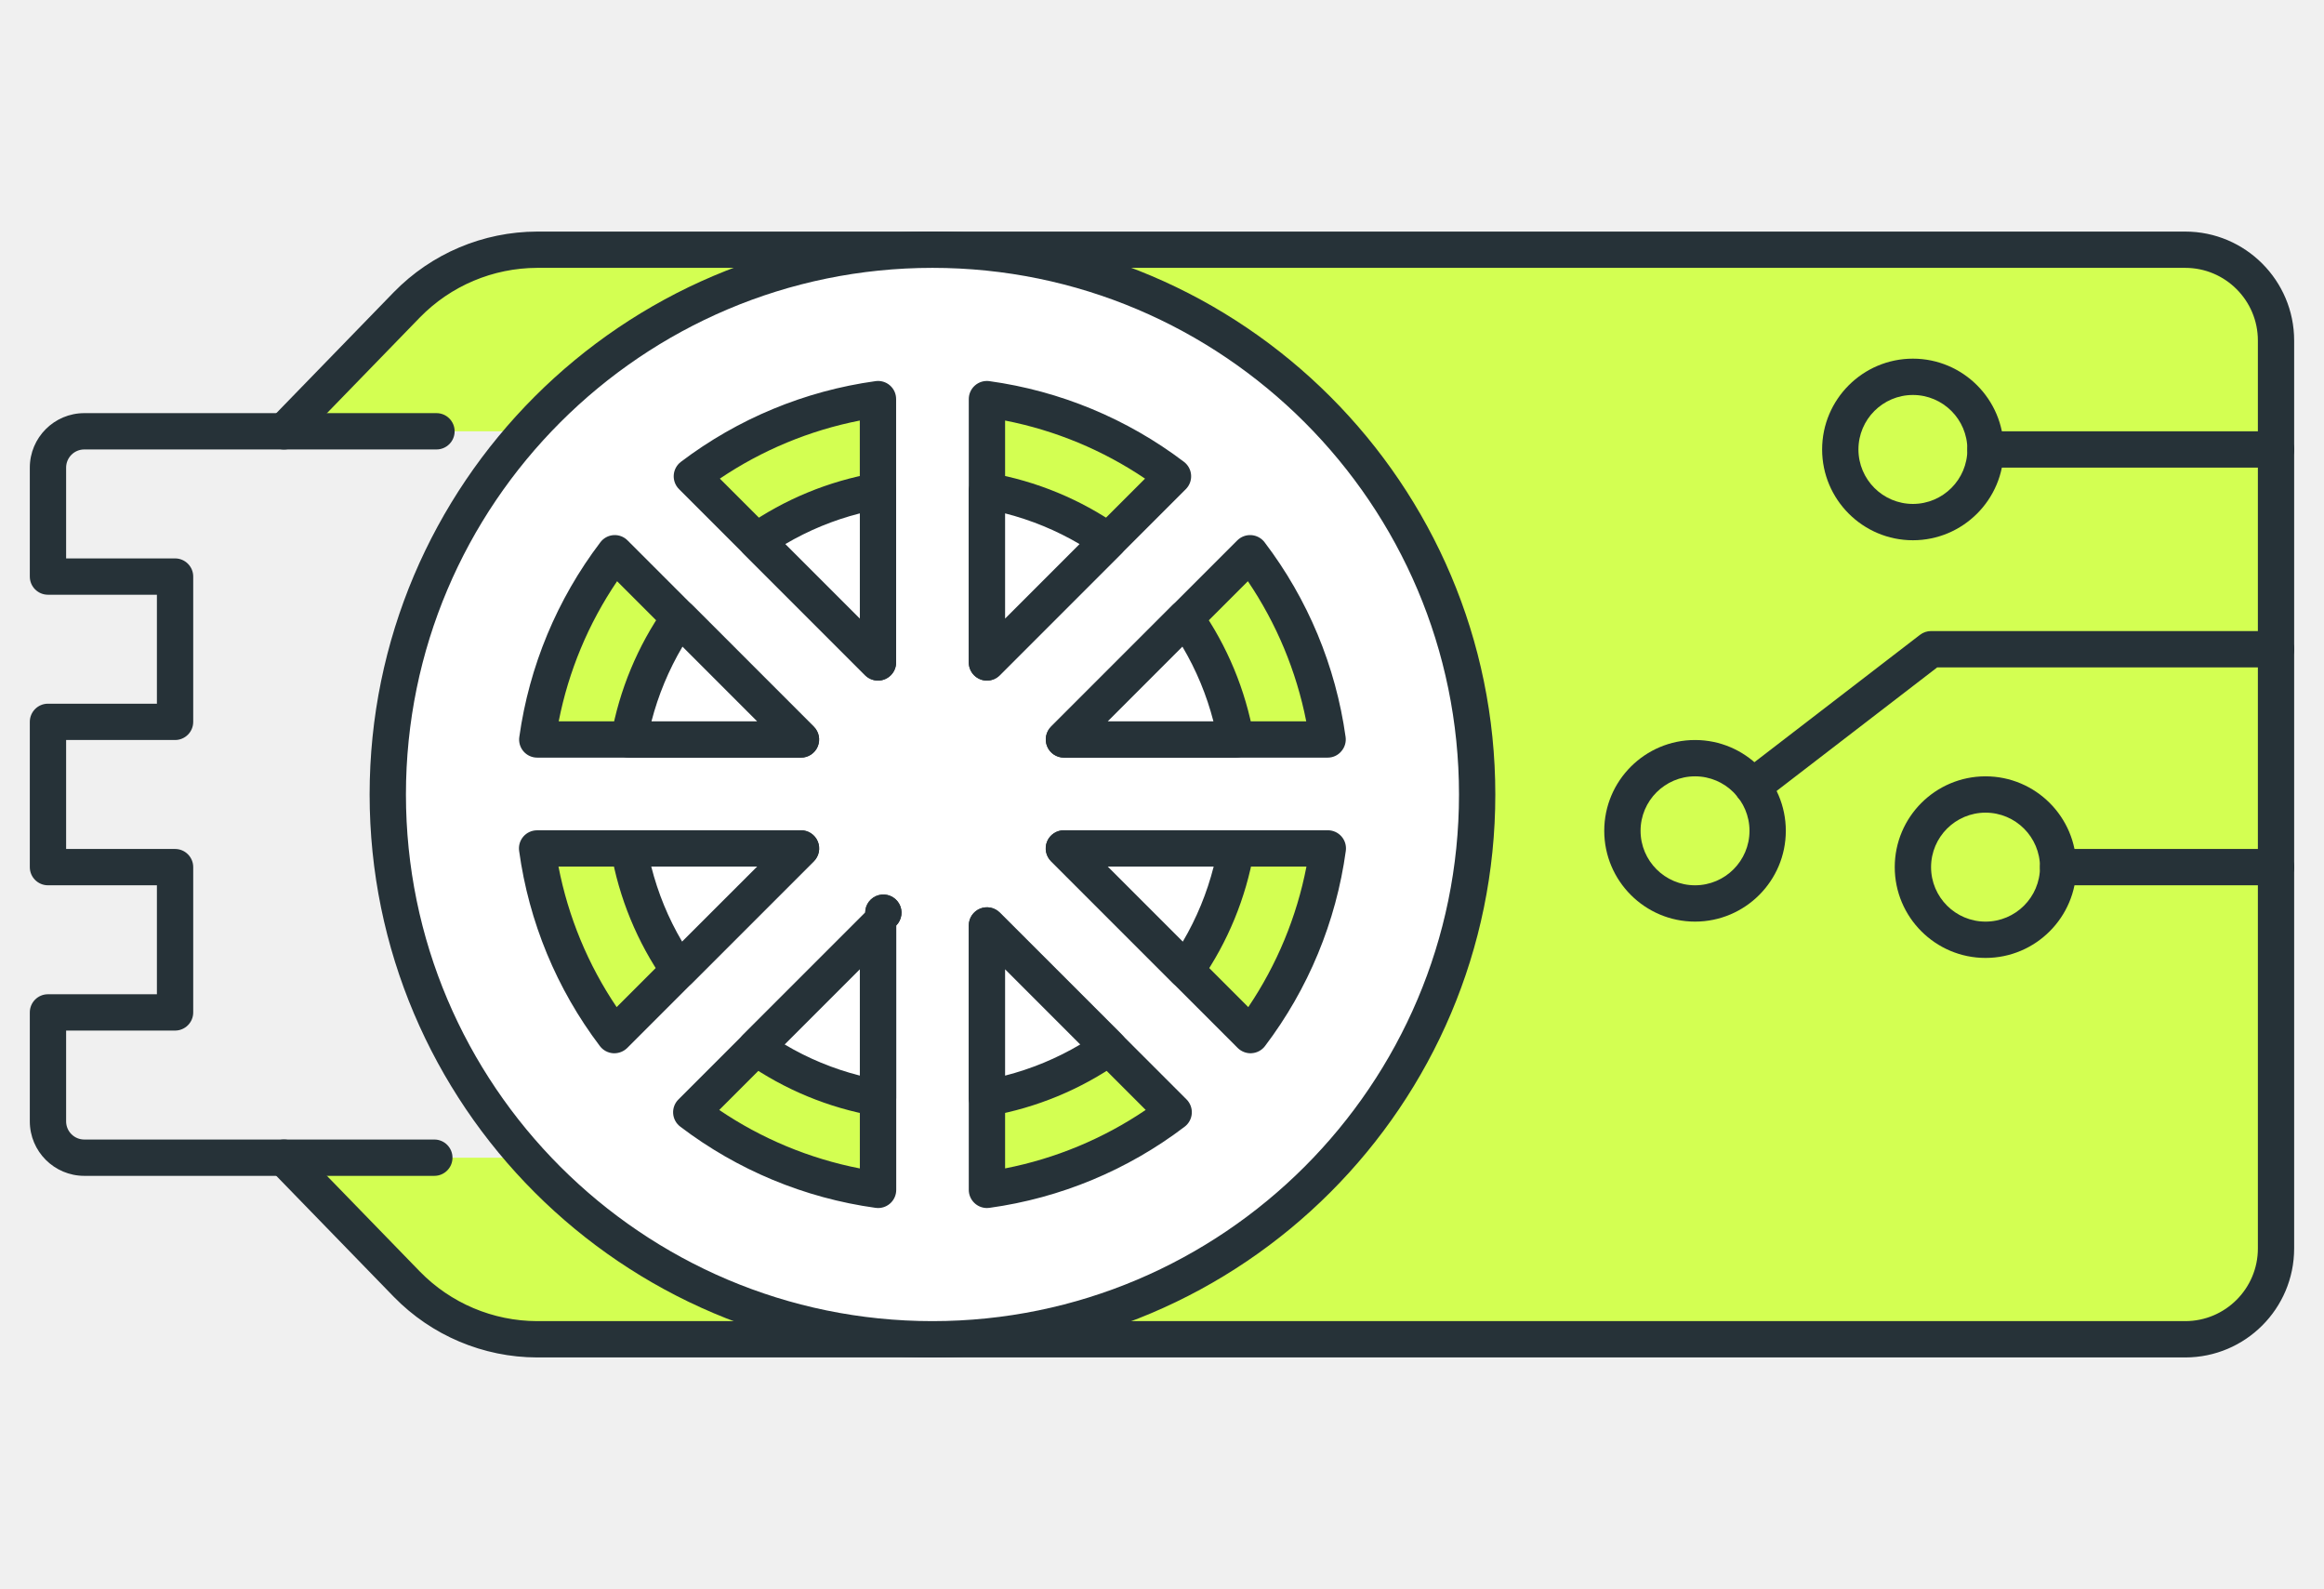
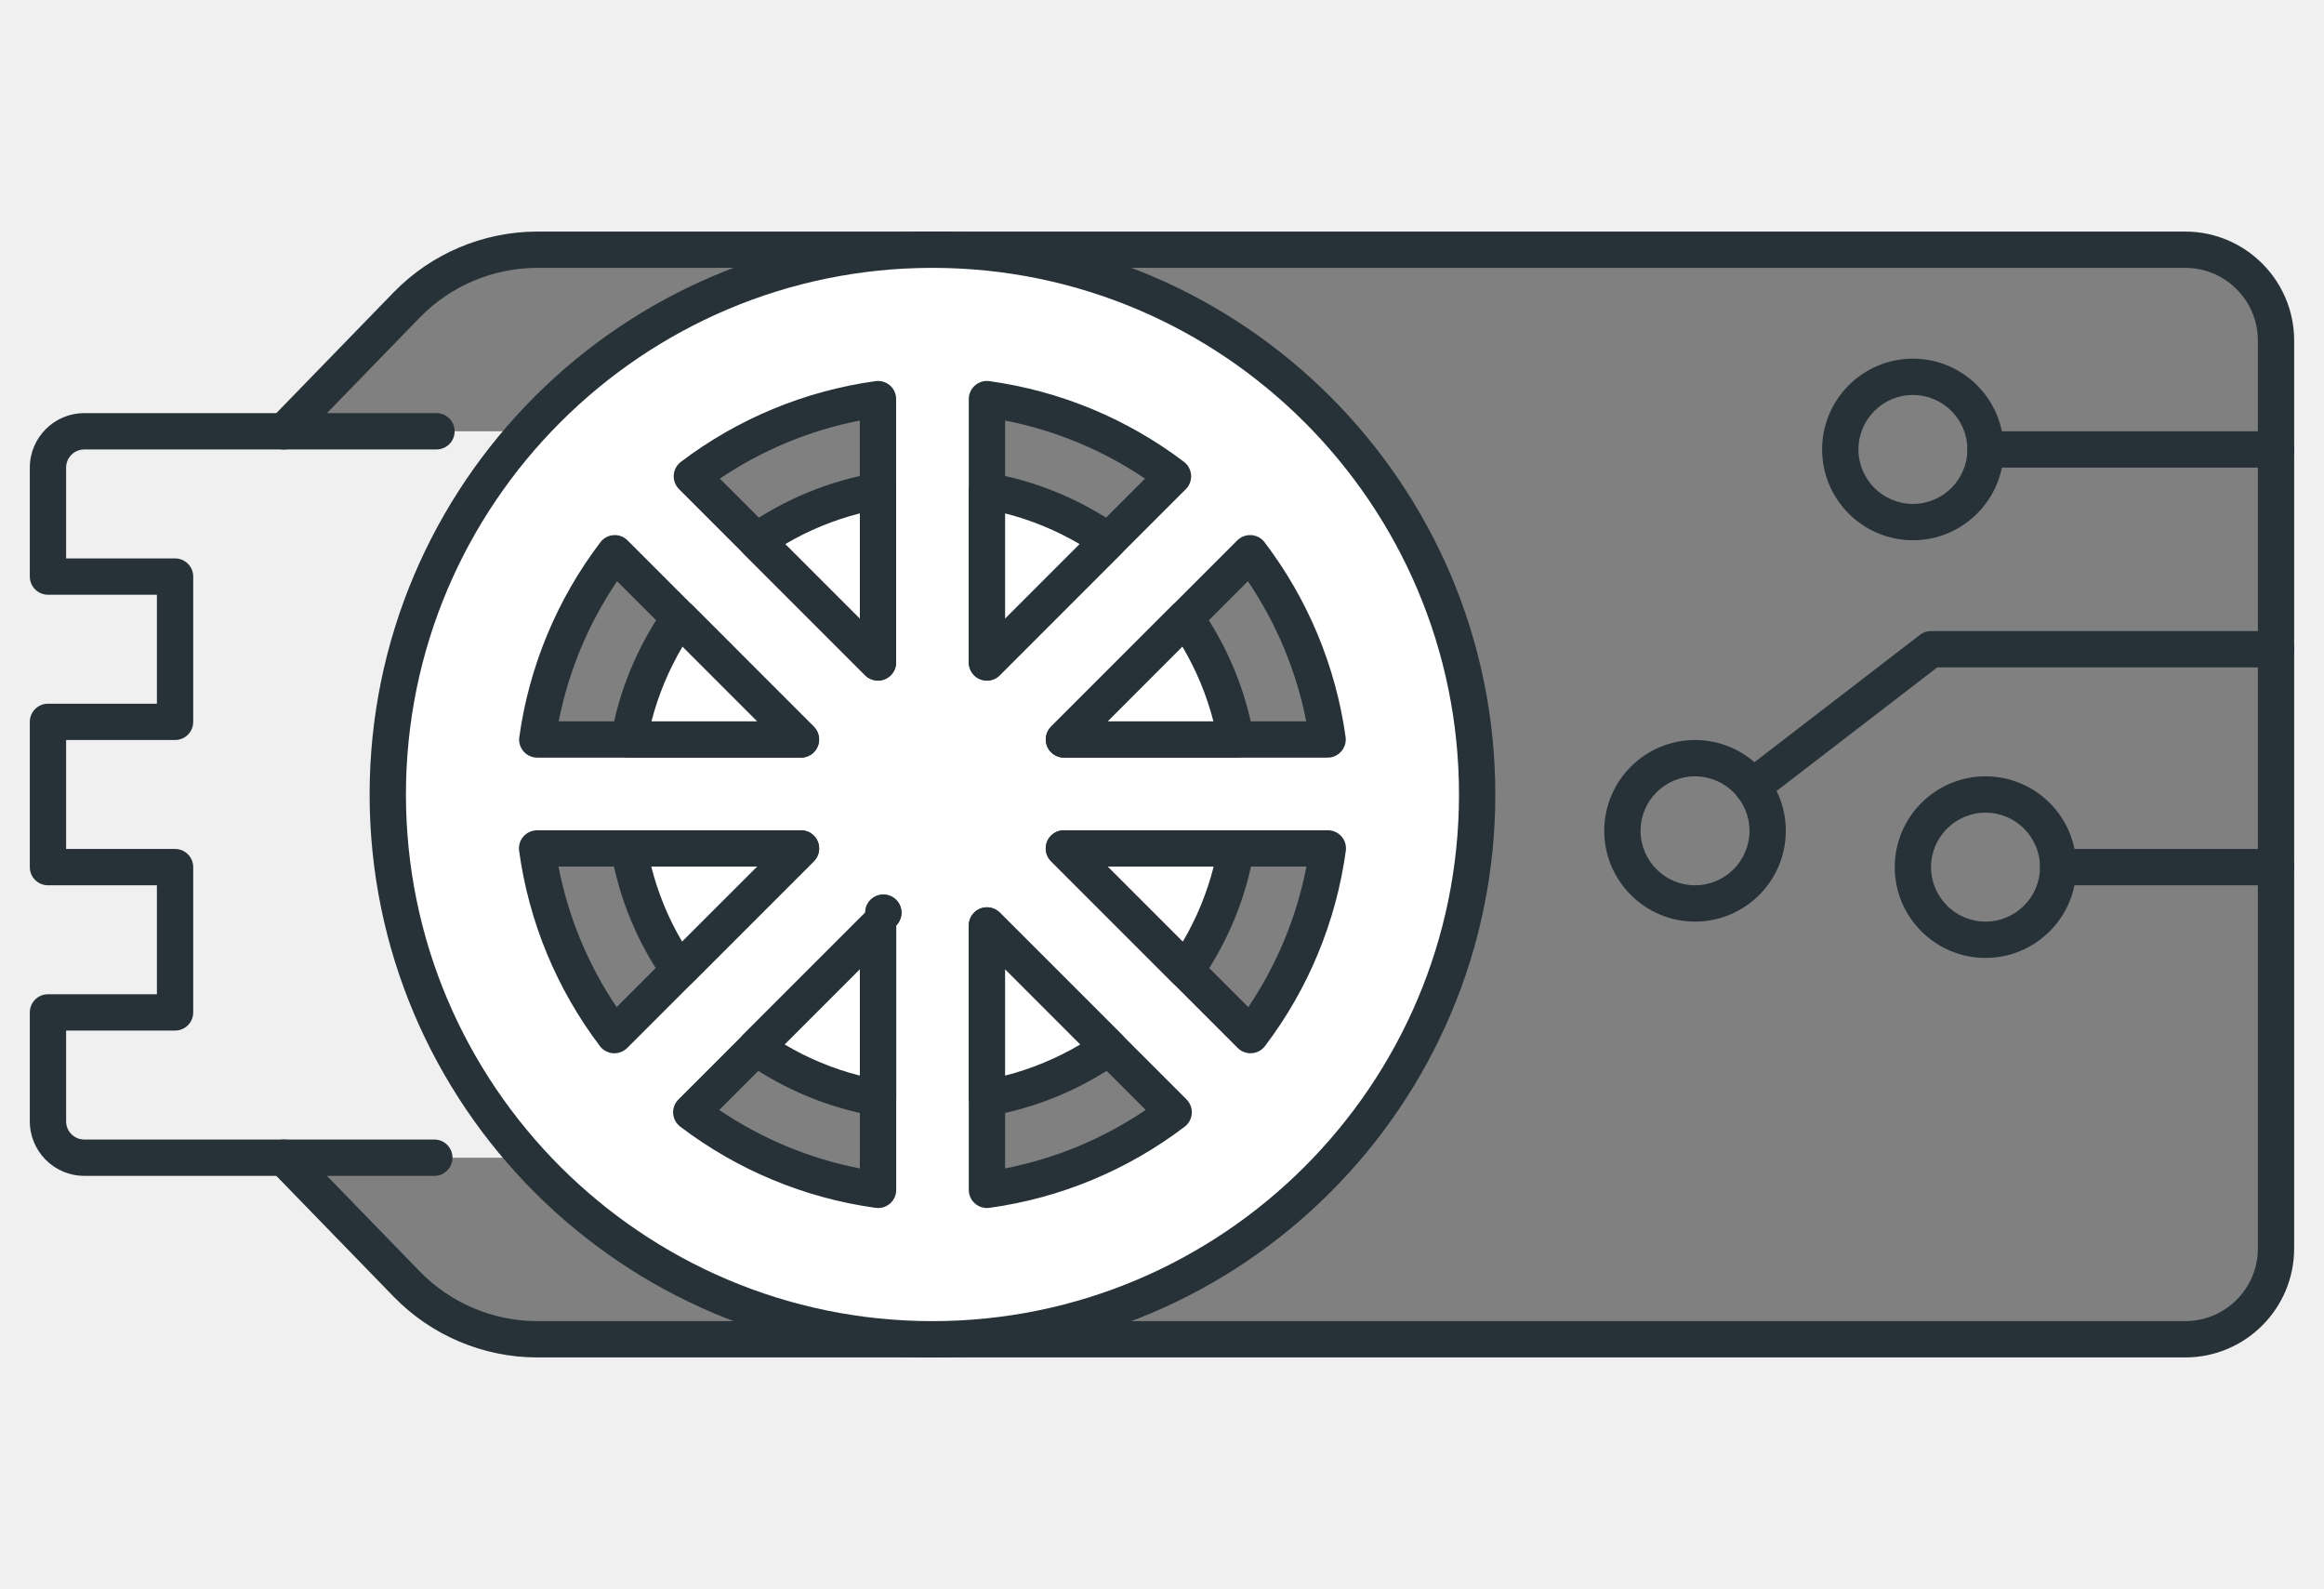
<svg xmlns="http://www.w3.org/2000/svg" class="svg-icon" style="overflow:hidden;fill:currentColor" viewBox="0 0 1024 700" version="1.1" id="svg39" width="1024" height="700">
  <defs id="defs39" />
  <g id="g1" transform="translate(0.7663805,46.40303)">
-     <path d="m 962.098,63.597 h -726.192 c -21.617,10e-4 -42.313,8.751 -57.376,24.256 l -54.16,55.744 h 107.184 c -38.096,42.48 -61.472,98.448 -61.472,160 0,61.552 23.376,117.52 61.472,160 h -107.184 l 54.144,55.744 c 15.07,15.504 35.771,24.253 57.392,24.256 h 398.176 328 c 22.091,0 40,-17.909 40,-40 V 103.597 c 0.01,-22.089 -17.895,-40 -39.984,-40 z" fill="#ff5252" id="path1" style="fill:#d3ff52;fill-opacity:1" />
+     <path d="m 962.098,63.597 h -726.192 c -21.617,10e-4 -42.313,8.751 -57.376,24.256 l -54.16,55.744 h 107.184 c -38.096,42.48 -61.472,98.448 -61.472,160 0,61.552 23.376,117.52 61.472,160 h -107.184 l 54.144,55.744 c 15.07,15.504 35.771,24.253 57.392,24.256 h 398.176 328 c 22.091,0 40,-17.909 40,-40 V 103.597 c 0.01,-22.089 -17.895,-40 -39.984,-40 z" fill="#ff5252" id="path1" style="fill:#808080;fill-opacity:1" />
    <path d="m 956.098,551.597 h -720.192 c -23.768,-0.052 -46.517,-9.664 -63.12,-26.672 l -54.16,-55.744 c -3.08,-3.172 -3.004,-8.24 0.168,-11.32 3.172,-3.08 8.24,-3.004 11.32,0.168 l 54.144,55.744 c 13.585,13.918 32.199,21.783 51.648,21.824 h 720.192 c 4.418,0 8,3.582 8,8 0,4.418 -3.582,8 -8,8 z m 6,0 h -8 c -4.418,0 -8,-3.582 -8,-8 0,-4.418 3.582,-8 8,-8 h 8 c 17.648,0 32,-14.352 32,-32 V 103.597 c 0,-17.648 -14.352,-32 -32,-32 h -726.192 c -19.447,0.048 -38.059,7.912 -51.648,21.824 l -54.144,55.76 c -3.08,3.172 -8.148,3.248 -11.32,0.168 -3.172,-3.08 -3.248,-8.148 -0.168,-11.32 l 54.144,-55.744 c 16.603,-17.008 39.352,-26.62 63.12,-26.672 h 726.192 c 26.464,0 48,21.536 48,48 v 400 c -0.026,26.49 -21.494,47.958 -47.984,47.984 z" fill="#263238" id="path2" />
    <path d="M 1002.098,159.597 H 874.098 a 8,8 0 0 1 0,-16 h 128 a 8,8 0 0 1 0,16 z" fill="#263238" id="path3" />
    <path d="m 842.098,191.597 c -22.048,0 -40,-17.936 -40,-40 0,-22.064 17.952,-40 40,-40 22.048,0 40,17.936 40,40 0,22.064 -17.952,40 -40,40 z m 0,-64 c -13.232,0 -24,10.768 -24,24 0,13.232 10.768,24 24,24 13.232,0 24,-10.768 24,-24 0,-13.232 -10.768,-24 -24,-24 z m 160,216 h -96 a 8,8 0 0 1 0,-16 h 96 a 8,8 0 0 1 0,16 z" fill="#263238" id="path4" />
    <path d="m 874.098,375.597 c -22.048,0 -40,-17.936 -40,-40 0,-22.064 17.952,-40 40,-40 22.048,0 40,17.936 40,40 0,22.064 -17.952,40 -40,40 z m 0,-64 c -13.232,0 -24,10.768 -24,24 0,13.232 10.768,24 24,24 13.232,0 24,-10.768 24,-24 0,-13.232 -10.768,-24 -24,-24 z m -102.704,-3.472 a 8,8 0 0 1 -4.88,-14.336 l 78.704,-60.528 a 8,8 0 0 1 4.88,-1.664 h 152 a 8,8 0 0 1 0,16 H 852.818 l -76.544,58.88 a 8.048,8.048 0 0 1 -4.88,1.648 z" fill="#263238" id="path5" />
    <path d="m 746.098,359.597 c -22.048,0 -40,-17.936 -40,-40 0,-22.064 17.952,-40 40,-40 22.048,0 40,17.936 40,40 0,22.064 -17.952,40 -40,40 z m 0,-64 c -13.232,0 -24,10.768 -24,24 0,13.232 10.768,24 24,24 13.232,0 24,-10.768 24,-24 0,-13.232 -10.768,-24 -24,-24 z" fill="#263238" id="path6" />
    <path d="m 410.098,63.597 c -132.336,0 -240,107.664 -240,240 0,132.336 107.664,240 240,240 132.336,0 240,-107.664 240,-240 0,-132.336 -107.664,-240 -240,-240 z m 174.128,215.76 h -116.192 l 82.032,-82.032 a 175.008,175.008 0 0 1 34.16,82.032 z m -150.128,-149.92 a 174.912,174.912 0 0 1 82,34 l -82,82 z m -48,115.984 -82,-82 a 174.912,174.912 0 0 1 82,-34 z m 0,232.336 a 174.976,174.976 0 0 1 -82.272,-34.192 l 82.272,-82.272 z m 48,-116.464 82.272,82.272 a 174.896,174.896 0 0 1 -82.272,34.192 z m -163.968,-163.968 82.032,82.032 h -116.192 a 174.688,174.688 0 0 1 34.16,-82.032 z m -34.24,130.032 h 116.272 l -82.224,82.224 a 174.608,174.608 0 0 1 -34.048,-82.224 z m 314.368,82.24 -82.224,-82.24 h 116.272 a 175.056,175.056 0 0 1 -34.048,82.24 z" fill="#ffffff" id="path7" />
    <path d="m 410.098,551.597 c -136.752,0 -248,-111.248 -248,-248 0,-136.752 111.248,-248 248,-248 136.752,0 248,111.248 248,248 0,136.752 -111.248,248 -248,248 z m 0,-480 c -127.92,0 -232,104.08 -232,232 0,127.92 104.08,232 232,232 127.92,0 232,-104.08 232,-232 0,-127.92 -104.08,-232 -232,-232 z m 24,414.176 a 8.016,8.016 0 0 1 -8,-8 v -116.464 a 8,8 0 0 1 13.664,-5.664 l 82.272,82.272 a 8,8 0 0 1 -0.8,12.016 183.52,183.52 0 0 1 -86.016,35.76 9.44,9.44 0 0 1 -1.12,0.08 z m 8,-105.168 v 87.712 a 167.936,167.936 0 0 0 61.952,-25.76 z m -56,105.168 a 8.496,8.496 0 0 1 -1.088,-0.08 183.68,183.68 0 0 1 -86.016,-35.76 7.936,7.936 0 0 1 -0.8,-12.016 l 82.272,-82.272 a 8,8 0 1 1 13.664,5.664 v 116.464 a 7.984,7.984 0 0 1 -8.032,8 z m -69.952,-43.2 a 167.664,167.664 0 0 0 61.952,25.76 v -87.712 z m -46.224,-24.976 -0.544,-0.016 a 8,8 0 0 1 -5.824,-3.152 183.744,183.744 0 0 1 -35.584,-85.984 7.968,7.968 0 0 1 7.92,-9.072 h 116.272 a 8,8 0 0 1 5.664,13.664 l -82.24,82.24 a 8.16,8.16 0 0 1 -5.664,2.32 z m -24.608,-82.24 c 4.272,22.096 12.992,43.2 25.632,61.904 l 61.904,-61.904 z m 304.944,82.24 a 8.112,8.112 0 0 1 -5.664,-2.336 l -82.224,-82.24 a 7.984,7.984 0 0 1 5.664,-13.664 h 116.272 a 7.984,7.984 0 0 1 7.92,9.072 183.6,183.6 0 0 1 -35.6,85.984 7.952,7.952 0 0 1 -5.824,3.152 c -0.176,0.032 -0.368,0.032 -0.544,0.032 z m -62.912,-82.24 61.904,61.904 a 167.68,167.68 0 0 0 25.632,-61.904 z m 96.88,-48 h -116.192 a 8,8 0 0 1 -5.664,-13.664 l 82.032,-82.032 a 8,8 0 0 1 12.016,0.8 183.472,183.472 0 0 1 35.712,85.776 7.936,7.936 0 0 1 -1.888,6.336 7.808,7.808 0 0 1 -6.016,2.784 z m -96.88,-16 h 87.44 a 168.048,168.048 0 0 0 -25.712,-61.712 z m -135.184,16 h -116.192 a 7.952,7.952 0 0 1 -7.92,-9.088 183.808,183.808 0 0 1 35.712,-85.776 7.936,7.936 0 0 1 12.016,-0.8 l 82.032,82.032 a 7.984,7.984 0 0 1 -5.648,13.632 z m -106.752,-16 h 87.44 l -61.712,-61.712 a 167.52,167.52 0 0 0 -25.728,61.712 z m 140.688,-17.936 a 8.064,8.064 0 0 1 -5.664,-2.336 l -82,-82 a 7.984,7.984 0 0 1 0.816,-12.032 183.584,183.584 0 0 1 85.744,-35.552 7.952,7.952 0 0 1 9.088,7.92 v 116 a 8,8 0 0 1 -7.984,8 z m -69.68,-88.976 61.664,61.664 v -87.248 a 168.08,168.08 0 0 0 -61.664,25.584 z m 117.68,88.976 a 8,8 0 0 1 -8,-8 V 129.421 a 7.984,7.984 0 0 1 9.088,-7.92 183.472,183.472 0 0 1 85.728,35.552 8,8 0 0 1 0.816,12.032 l -82,82 a 7.936,7.936 0 0 1 -5.632,2.336 z m 8,-114.56 v 87.248 l 61.664,-61.664 a 167.84,167.84 0 0 0 -61.664,-25.584 z" fill="#263238" id="path8" />
    <path d="m 543.81,279.357 a 135.088,135.088 0 0 0 -22.24,-53.536 l -53.536,53.536 z" fill="#ffffff" id="path9" />
    <path d="m 543.81,287.357 h -75.776 a 8,8 0 0 1 -5.664,-13.664 l 53.536,-53.552 a 8.384,8.384 0 0 1 6.352,-2.32 8.032,8.032 0 0 1 5.856,3.392 142.448,142.448 0 0 1 23.552,56.704 8.048,8.048 0 0 1 -7.856,9.44 z m -56.464,-16 h 46.544 a 126.368,126.368 0 0 0 -13.664,-32.896 z" fill="#263238" id="path10" />
    <path d="m 352.162,279.357 -53.536,-53.536 a 135.04,135.04 0 0 0 -22.24,53.536 z" fill="#ffffff" id="path11" />
    <path d="m 352.162,287.357 h -75.792 a 7.952,7.952 0 0 1 -7.872,-9.424 142.448,142.448 0 0 1 23.568,-56.704 8.032,8.032 0 0 1 5.856,-3.392 8.32,8.32 0 0 1 6.352,2.32 l 53.536,53.552 a 7.984,7.984 0 0 1 -5.648,13.648 z m -65.872,-16 h 46.544 l -32.88,-32.896 a 127.152,127.152 0 0 0 -13.664,32.896 z" fill="#263238" id="path12" />
    <path d="m 468.034,327.357 53.744,53.744 a 134.864,134.864 0 0 0 22.112,-53.744 z" fill="#ffffff" id="path13" />
    <path d="m 521.762,389.101 a 8.112,8.112 0 0 1 -5.664,-2.336 l -53.728,-53.728 a 7.984,7.984 0 0 1 5.664,-13.664 h 75.856 a 7.952,7.952 0 0 1 7.872,9.392 142.176,142.176 0 0 1 -23.424,56.912 8,8 0 0 1 -5.856,3.408 z m -34.416,-53.744 33.056,33.056 a 126.24,126.24 0 0 0 13.6,-33.056 z" fill="#263238" id="path14" />
    <path d="m 487.602,191.917 a 135.216,135.216 0 0 0 -53.504,-22.08 v 75.584 z" fill="#ffffff" id="path15" />
    <path d="m 434.098,253.421 a 8,8 0 0 1 -8,-8 v -75.584 a 8.016,8.016 0 0 1 9.408,-7.872 142.24,142.24 0 0 1 56.672,23.392 7.952,7.952 0 0 1 1.072,12.208 l -53.504,53.504 a 7.952,7.952 0 0 1 -5.648,2.352 z m 8,-73.664 v 46.352 l 32.816,-32.832 a 126.432,126.432 0 0 0 -32.816,-13.52 z" fill="#263238" id="path16" />
    <path d="m 434.098,361.293 v 76.048 a 135.04,135.04 0 0 0 53.776,-22.288 z" fill="#ffffff" id="path17" />
    <path d="m 434.098,445.341 a 8.048,8.048 0 0 1 -8,-8 v -76.048 a 8,8 0 0 1 13.664,-5.664 l 53.776,53.76 a 8.016,8.016 0 0 1 -1.056,12.208 142.64,142.64 0 0 1 -56.96,23.6 7.408,7.408 0 0 1 -1.424,0.144 z m 8,-64.736 v 46.832 a 126.624,126.624 0 0 0 33.104,-13.712 z" fill="#263238" id="path18" />
    <path d="m 332.594,191.917 53.504,53.504 v -75.584 a 135.12,135.12 0 0 0 -53.504,22.08 z" fill="#ffffff" id="path19" />
    <path d="m 386.098,253.421 a 8.064,8.064 0 0 1 -5.664,-2.336 l -53.504,-53.504 a 8.016,8.016 0 0 1 1.072,-12.208 141.936,141.936 0 0 1 56.672,-23.392 8,8 0 0 1 9.408,7.872 v 75.584 a 8,8 0 0 1 -7.984,7.984 z m -40.832,-60.144 32.832,32.832 v -46.352 a 125.664,125.664 0 0 0 -32.832,13.52 z" fill="#263238" id="path20" />
    <path d="m 352.162,327.357 h -75.856 a 135.28,135.28 0 0 0 22.112,53.744 z" fill="#ffffff" id="path21" />
    <path d="m 298.418,389.101 a 7.968,7.968 0 0 1 -6.56,-3.44 142.32,142.32 0 0 1 -23.424,-56.912 7.968,7.968 0 0 1 7.872,-9.392 h 75.856 a 8,8 0 0 1 5.664,13.664 l -53.744,53.728 a 8.064,8.064 0 0 1 -5.664,2.352 z m -12.224,-53.744 c 2.96,11.664 7.504,22.736 13.584,33.04 l 33.056,-33.04 z" fill="#263238" id="path22" />
    <path d="m 332.322,415.069 a 135.28,135.28 0 0 0 53.776,22.288 v -76.048 z" fill="#ffffff" id="path23" />
    <path d="m 386.098,445.341 a 8.384,8.384 0 0 1 -1.408,-0.128 141.84,141.84 0 0 1 -56.96,-23.616 7.936,7.936 0 0 1 -1.056,-12.192 l 53.776,-53.76 a 8,8 0 1 1 13.664,5.664 v 76.048 a 8.016,8.016 0 0 1 -8.016,7.984 z m -41.12,-31.616 c 10.336,6.144 21.408,10.72 33.12,13.712 v -46.832 z m -154.368,57.872 H 36.37 c -13.232,0 -24,-10.768 -24,-24 v -48 a 8,8 0 0 1 8,-8 h 48 v -48 h -48 a 8,8 0 0 1 -8,-8 v -64 a 8,8 0 0 1 8,-8 h 48 v -48 h -48 a 8,8 0 0 1 -8,-8 v -48 c 0,-13.232 10.768,-24 24,-24 H 191.554 a 8,8 0 0 1 0,16 H 36.37 a 8,8 0 0 0 -8,8 v 40 h 48 a 8,8 0 0 1 8,8 v 64 a 8,8 0 0 1 -8,8 h -48 v 48 h 48 a 8,8 0 0 1 8,8 v 64 a 8,8 0 0 1 -8,8 h -48 v 40 a 8,8 0 0 0 8,8 H 190.61 a 8,8 0 0 1 0,16 z" fill="#263238" id="path24" />
  </g>
</svg>
